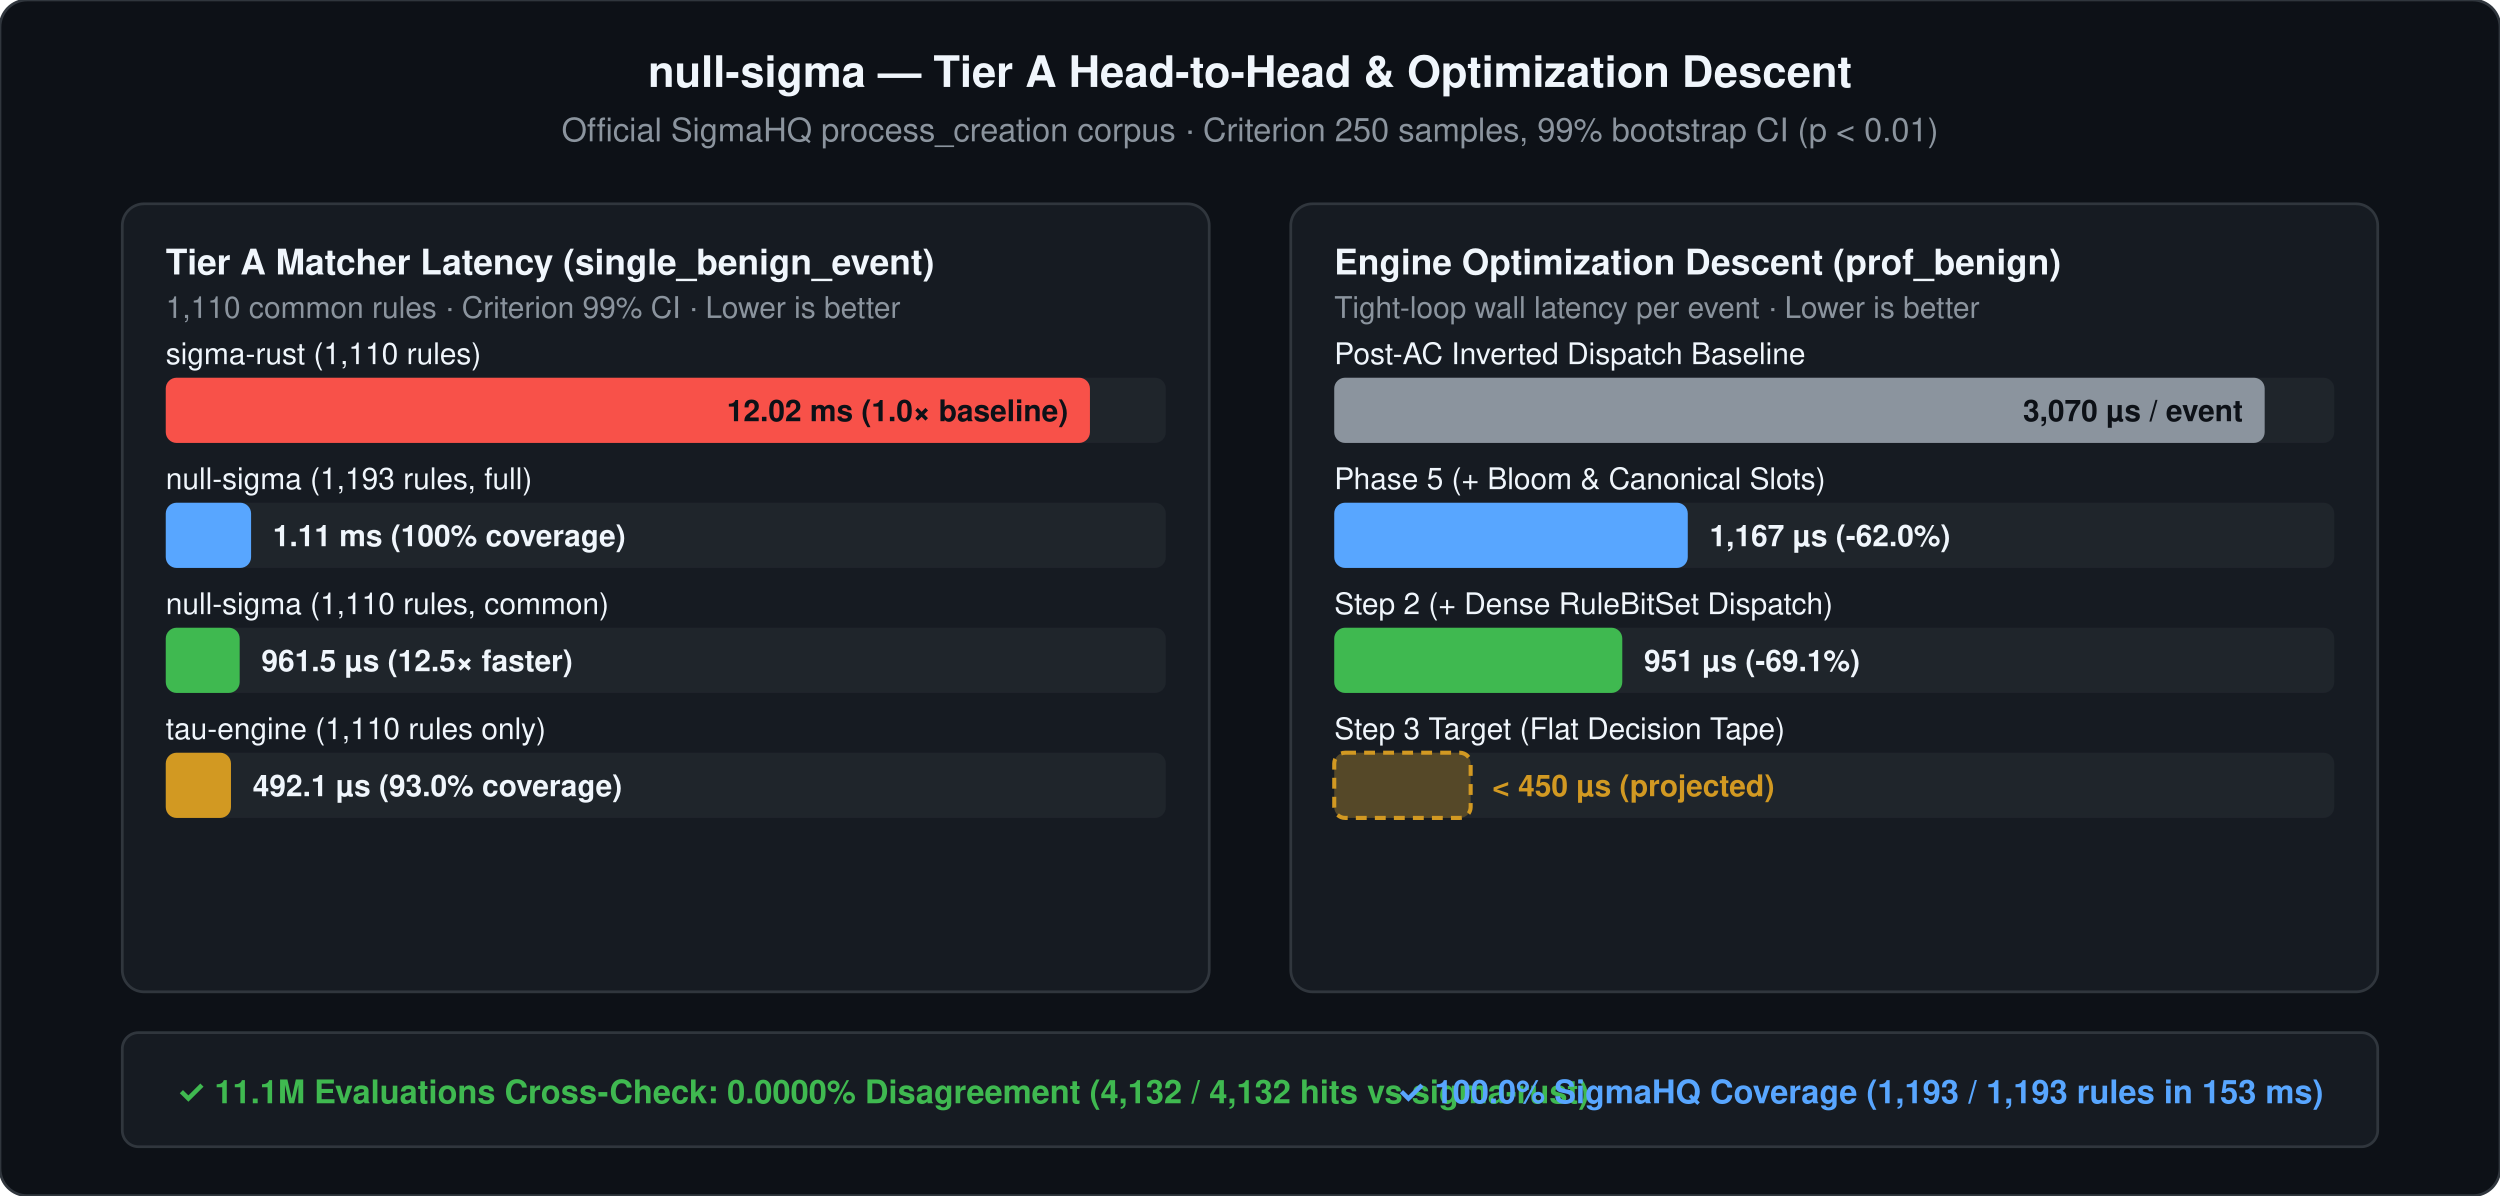
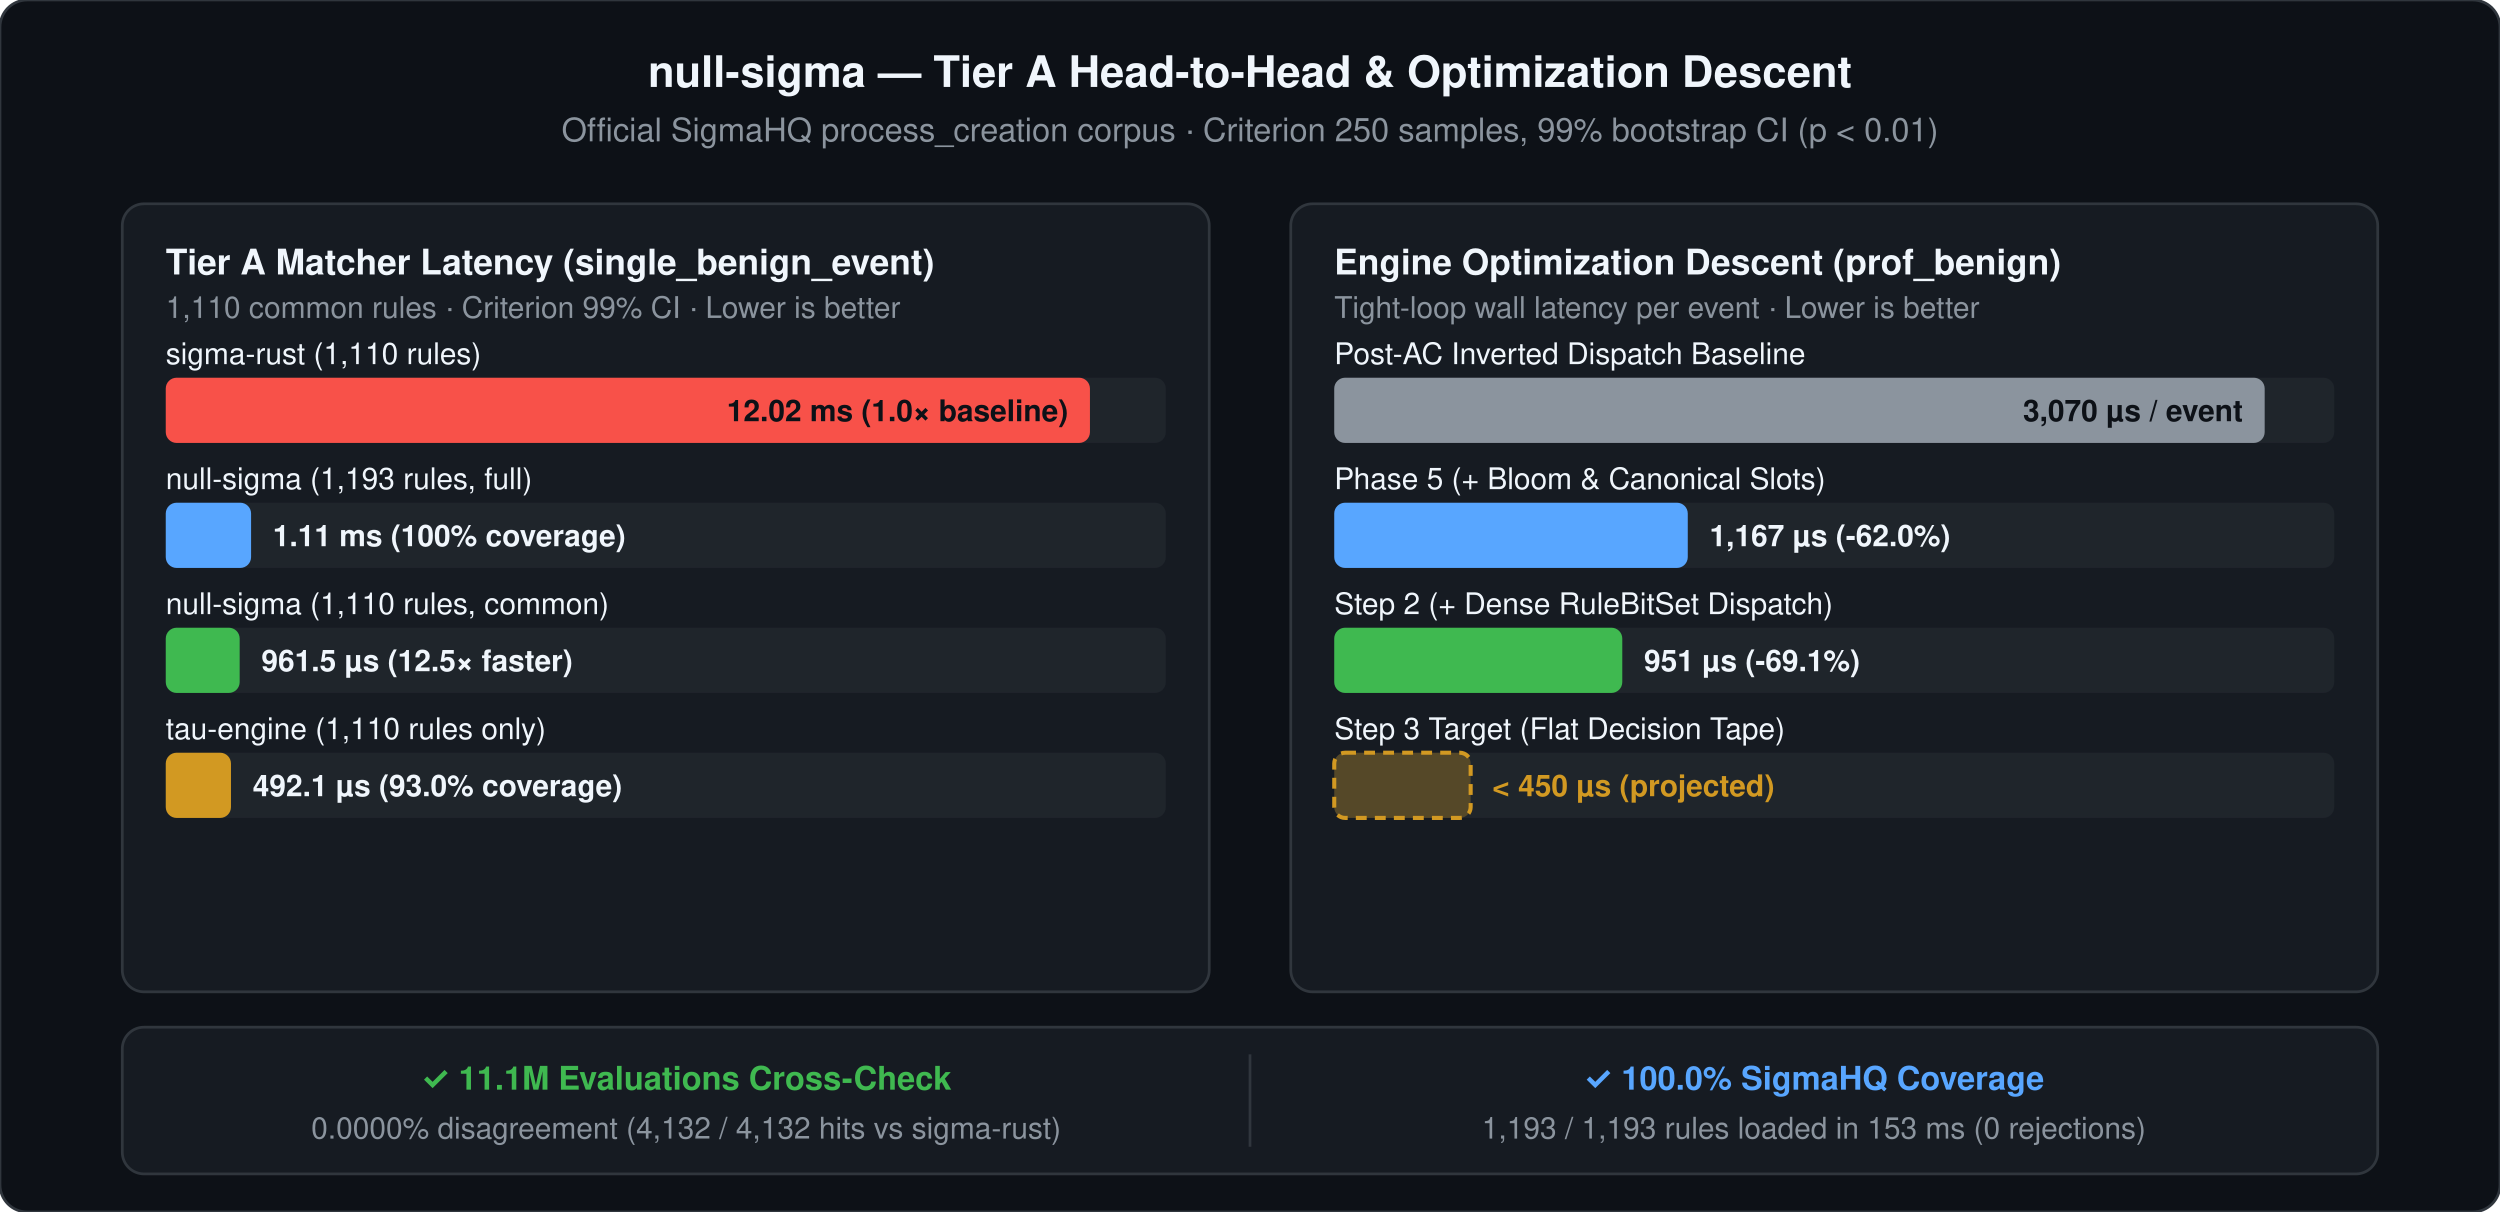
- <svg xmlns="http://www.w3.org/2000/svg" width="920" height="440" viewBox="0 0 920 440" font-family="-apple-system, BlinkMacSystemFont, 'Segoe UI', Helvetica, Arial, sans-serif">
-   <rect width="920" height="440" rx="10" fill="#0d1117" stroke="#30363d" stroke-width="1" />
+ <svg xmlns="http://www.w3.org/2000/svg" width="920" height="446" viewBox="0 0 920 446" font-family="-apple-system, BlinkMacSystemFont, 'Segoe UI', Helvetica, Arial, sans-serif">
+   <rect width="920" height="446" rx="10" fill="#0d1117" stroke="#30363d" stroke-width="1" />
  <text x="460.0" y="32" fill="#f0f6fc" font-size="16" font-weight="700" text-anchor="middle">null-sigma — Tier A Head-to-Head &amp; Optimization Descent</text>
  <text x="460.0" y="52" fill="#8b949e" font-size="12" text-anchor="middle">Official SigmaHQ process_creation corpus · Criterion 250 samples, 99% bootstrap CI (p &lt; 0.01)</text>
  <rect x="45" y="75" width="400" height="290" rx="8" fill="#161b22" stroke="#30363d" stroke-width="1" />
  <text x="61" y="101" fill="#f0f6fc" font-size="13" font-weight="600">Tier A Matcher Latency (single_benign_event)</text>
  <text x="61" y="117" fill="#8b949e" font-size="11">1,110 common rules · Criterion 99% CI · Lower is better</text>
  <text x="61" y="134" fill="#f0f6fc" font-size="11" font-weight="500">sigma-rust (1,110 rules)</text>
  <rect x="61" y="139" width="368" height="24" rx="4" fill="#30363d" opacity="0.35" />
  <rect x="61" y="139" width="340.1" height="24" rx="4" fill="#f85149" />
  <text x="393.1" y="155" fill="#0d1117" font-size="11" font-weight="700" text-anchor="end">12.02 ms (1.0× baseline)</text>
  <text x="61" y="180" fill="#f0f6fc" font-size="11" font-weight="500">null-sigma (1,193 rules, full)</text>
  <rect x="61" y="185" width="368" height="24" rx="4" fill="#30363d" opacity="0.35" />
  <rect x="61" y="185" width="31.4" height="24" rx="4" fill="#58a6ff" />
  <text x="100.4" y="201" fill="#f0f6fc" font-size="11" font-weight="600" text-anchor="start">1.11 ms (100% coverage)</text>
  <text x="61" y="226" fill="#f0f6fc" font-size="11" font-weight="500">null-sigma (1,110 rules, common)</text>
  <rect x="61" y="231" width="368" height="24" rx="4" fill="#30363d" opacity="0.35" />
  <rect x="61" y="231" width="27.2" height="24" rx="4" fill="#3fb950" />
  <text x="96.2" y="247" fill="#f0f6fc" font-size="11" font-weight="600" text-anchor="start">961.5 µs (12.5× faster)</text>
  <text x="61" y="272" fill="#f0f6fc" font-size="11" font-weight="500">tau-engine (1,110 rules only)</text>
  <rect x="61" y="277" width="368" height="24" rx="4" fill="#30363d" opacity="0.35" />
  <rect x="61" y="277" width="24.0" height="24" rx="4" fill="#d29922" />
  <text x="93.0" y="293" fill="#f0f6fc" font-size="11" font-weight="600" text-anchor="start">492.1 µs (93.0% coverage)</text>
  <rect x="475" y="75" width="400" height="290" rx="8" fill="#161b22" stroke="#30363d" stroke-width="1" />
  <text x="491" y="101" fill="#f0f6fc" font-size="13" font-weight="600">Engine Optimization Descent (prof_benign)</text>
  <text x="491" y="117" fill="#8b949e" font-size="11">Tight-loop wall latency per event · Lower is better</text>
  <text x="491" y="134" fill="#f0f6fc" font-size="11" font-weight="500">Post-AC Inverted Dispatch Baseline</text>
  <rect x="491" y="139" width="368" height="24" rx="4" fill="#30363d" opacity="0.35" />
  <rect x="491" y="139" width="342.4" height="24" rx="4" fill="#8b949e" />
  <text x="825.4" y="155" fill="#0d1117" font-size="11" font-weight="700" text-anchor="end">3,070 µs / event</text>
  <text x="491" y="180" fill="#f0f6fc" font-size="11" font-weight="500">Phase 5 (+ Bloom &amp; Canonical Slots)</text>
  <rect x="491" y="185" width="368" height="24" rx="4" fill="#30363d" opacity="0.35" />
  <rect x="491" y="185" width="130.1" height="24" rx="4" fill="#58a6ff" />
  <text x="629.1" y="201" fill="#f0f6fc" font-size="11" font-weight="600" text-anchor="start">1,167 µs (-62.0%)</text>
  <text x="491" y="226" fill="#f0f6fc" font-size="11" font-weight="500">Step 2 (+ Dense RuleBitSet Dispatch)</text>
  <rect x="491" y="231" width="368" height="24" rx="4" fill="#30363d" opacity="0.35" />
  <rect x="491" y="231" width="106.0" height="24" rx="4" fill="#3fb950" />
  <text x="605.0" y="247" fill="#f0f6fc" font-size="11" font-weight="600" text-anchor="start">951 µs (-69.1%)</text>
  <text x="491" y="272" fill="#f0f6fc" font-size="11" font-weight="500">Step 3 Target (Flat Decision Tape)</text>
  <rect x="491" y="277" width="368" height="24" rx="4" fill="#30363d" opacity="0.35" />
  <rect x="491" y="277" width="50.2" height="24" rx="4" fill="#d29922" fill-opacity="0.3" stroke="#d29922" stroke-width="1.5" stroke-dasharray="4 3" />
  <text x="549.2" y="293" fill="#d29922" font-size="11" font-weight="700" text-anchor="start">&lt; 450 µs (projected)</text>
-   <rect x="45" y="380" width="830" height="42" rx="6" fill="#161b22" stroke="#30363d" stroke-width="1" />
-   <text x="65" y="406" fill="#3fb950" font-size="12" font-weight="700">✓ 11.1M Evaluations Cross-Check: 0.0000% Disagreement (4,132 / 4,132 hits vs sigma-rust)</text>
-   <text x="855" y="406" fill="#58a6ff" font-size="12" font-weight="700" text-anchor="end">✓ 100.0% SigmaHQ Coverage (1,193 / 1,193 rules in 153 ms)</text>
+   <rect x="45" y="378" width="830" height="54" rx="8" fill="#161b22" stroke="#30363d" stroke-width="1" />
+   <line x1="460.0" y1="388" x2="460.0" y2="422" stroke="#30363d" stroke-width="1" />
+   <text x="252.5" y="401" fill="#3fb950" font-size="12" font-weight="700" text-anchor="middle">✓ 11.1M Evaluations Cross-Check</text>
+   <text x="252.5" y="419" fill="#8b949e" font-size="11" font-weight="500" text-anchor="middle">0.0000% disagreement (4,132 / 4,132 hits vs sigma-rust)</text>
+   <text x="667.5" y="401" fill="#58a6ff" font-size="12" font-weight="700" text-anchor="middle">✓ 100.0% SigmaHQ Coverage</text>
+   <text x="667.5" y="419" fill="#8b949e" font-size="11" font-weight="500" text-anchor="middle">1,193 / 1,193 rules loaded in 153 ms (0 rejections)</text>
</svg>
